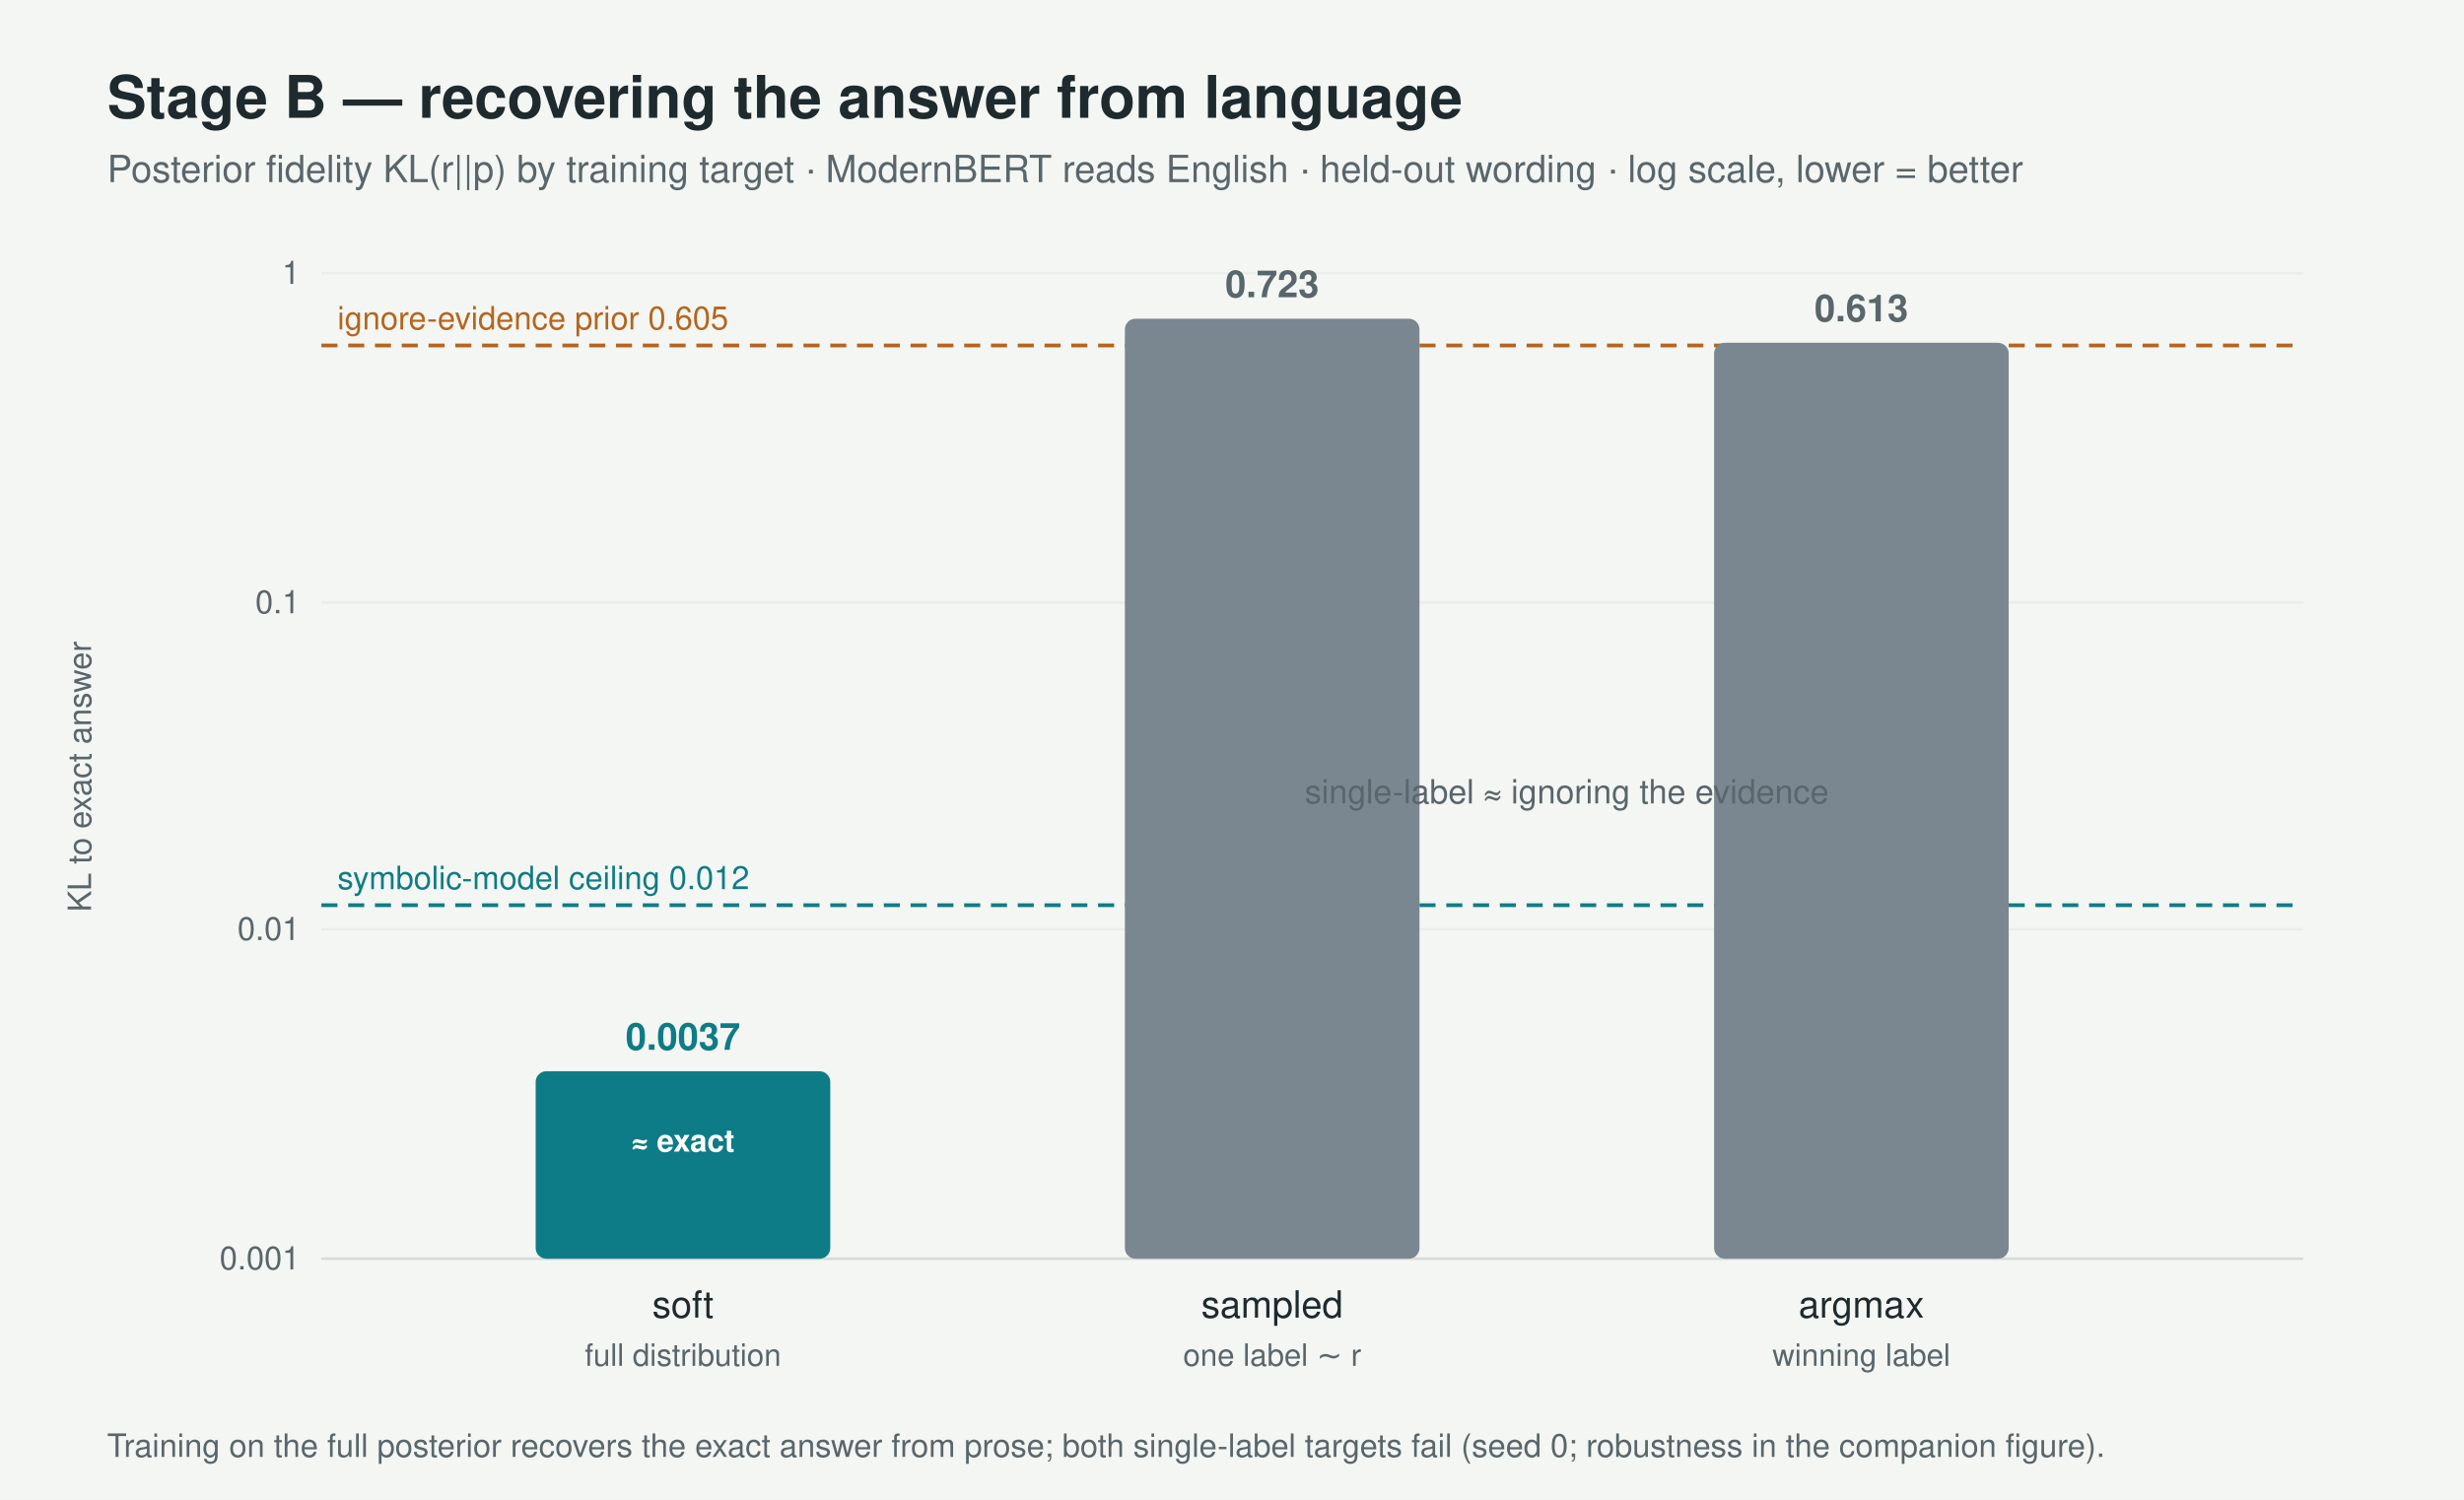
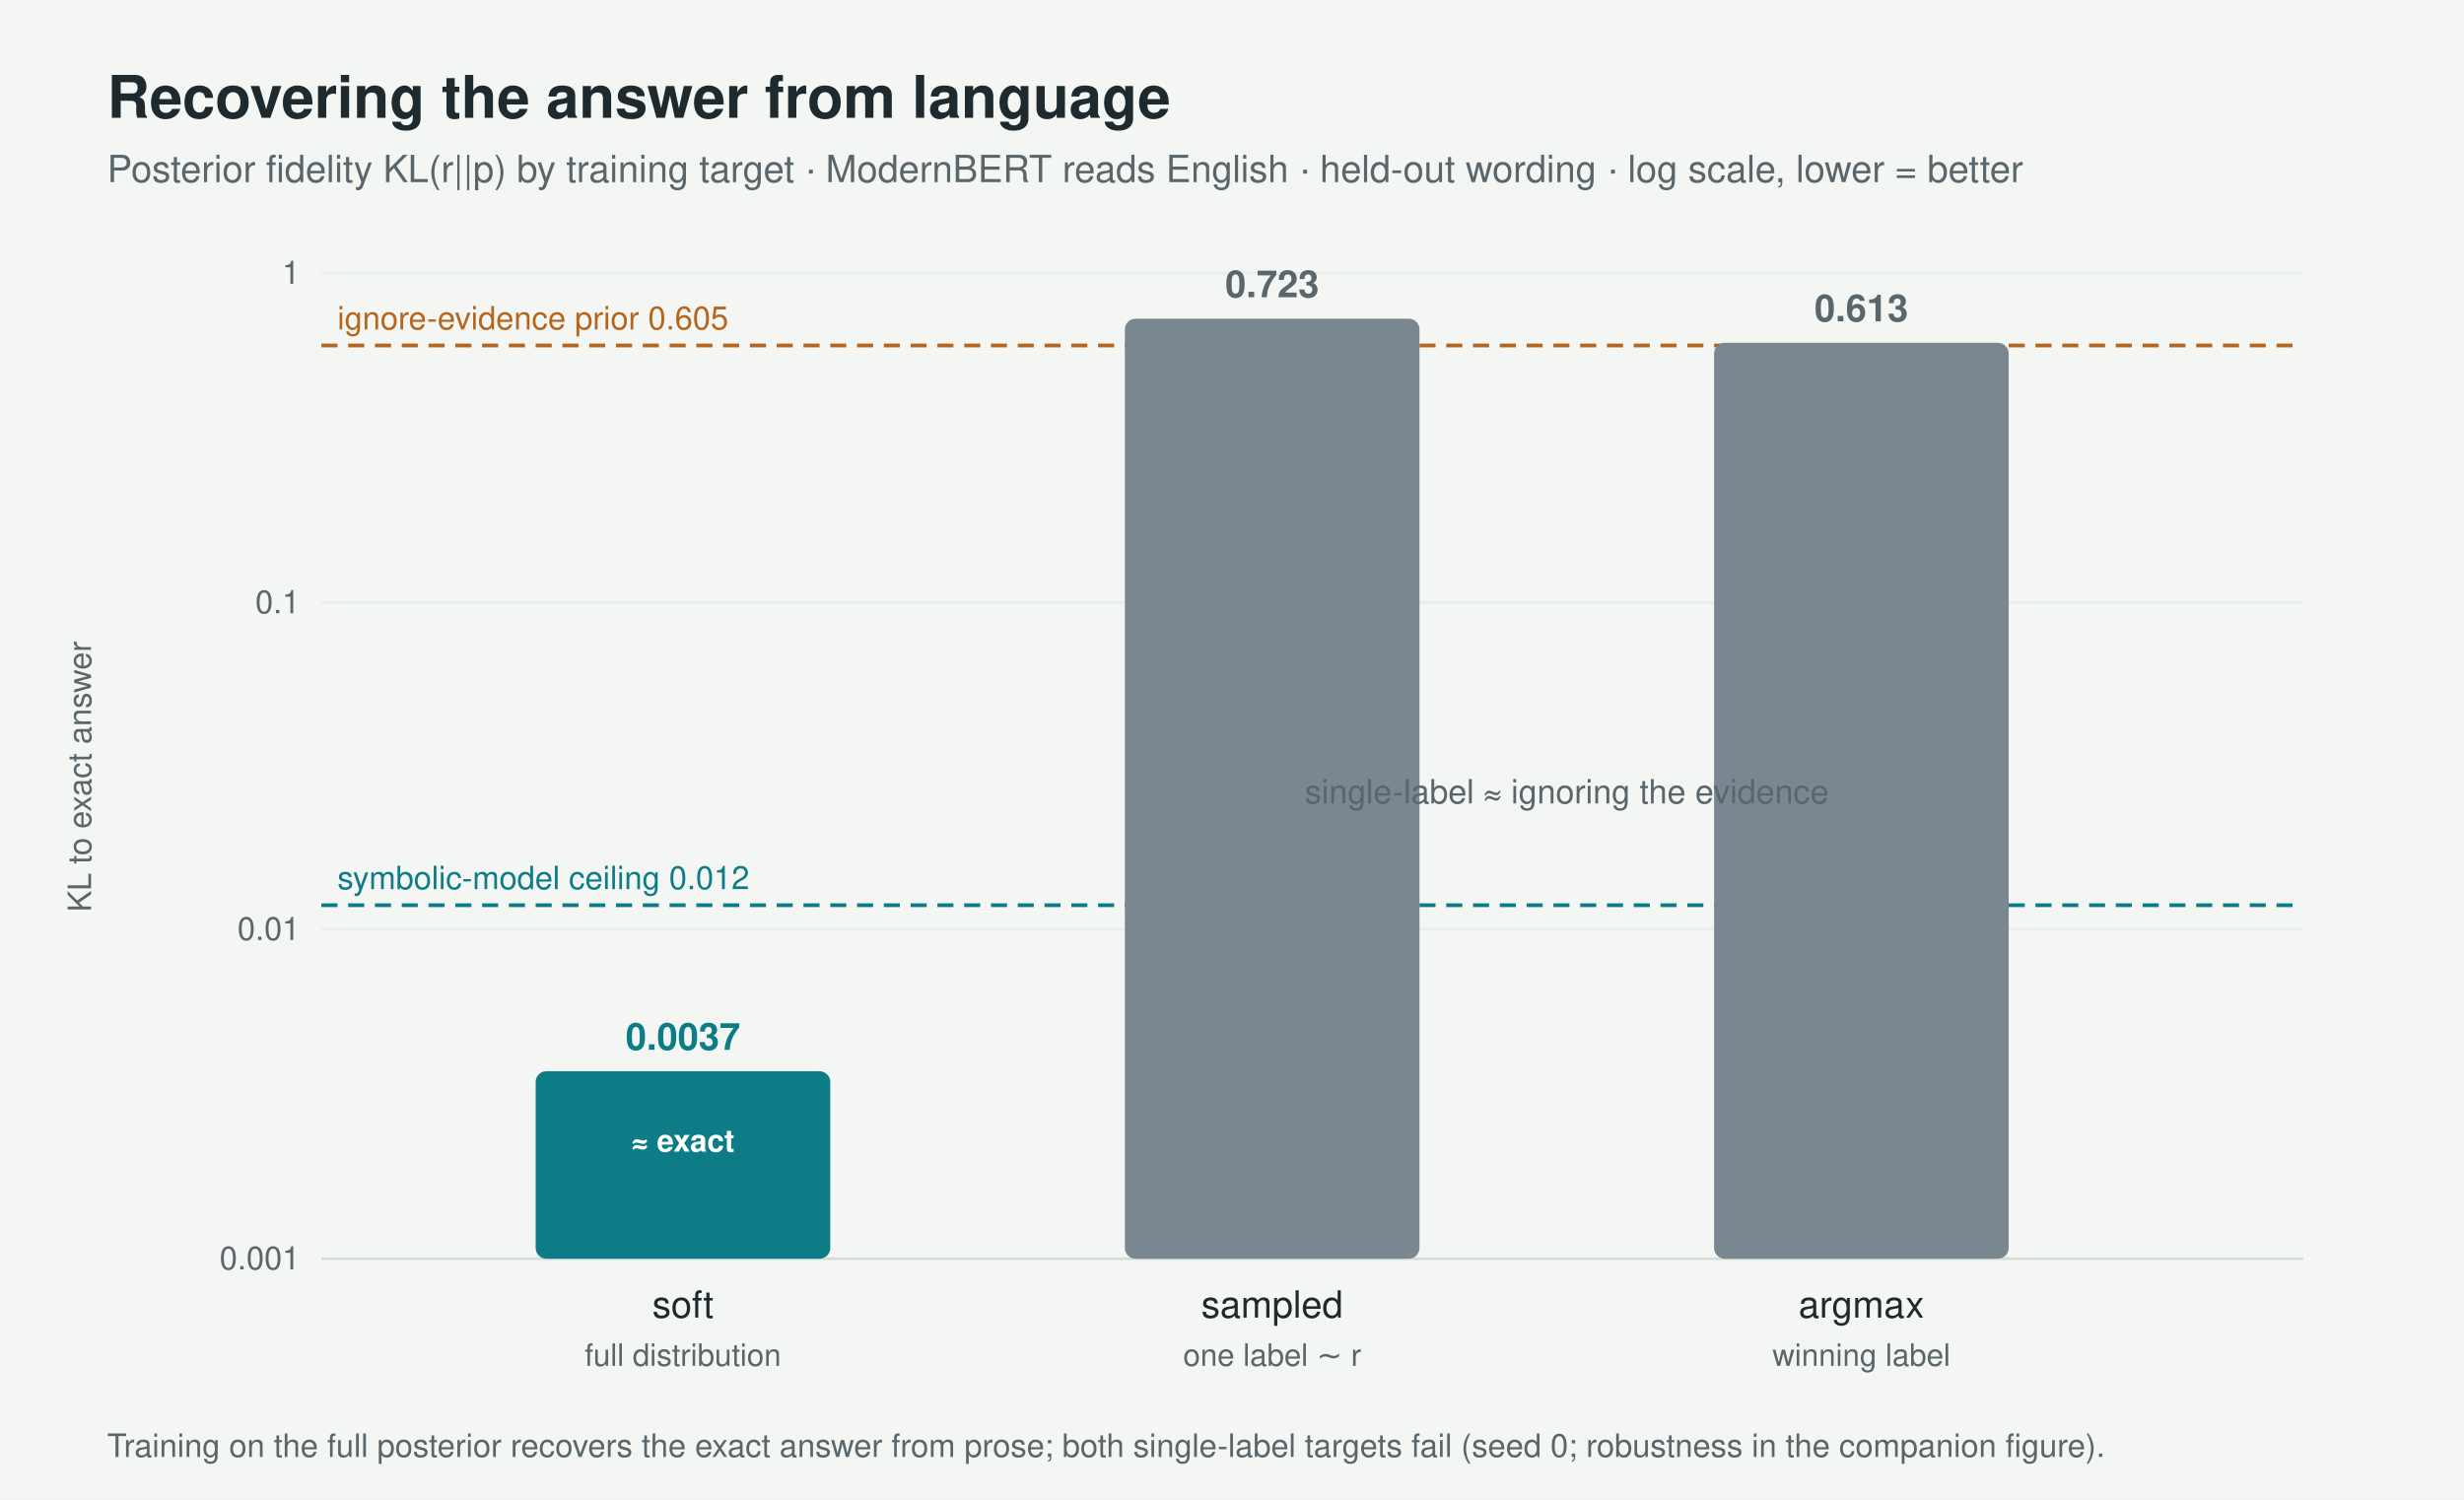
- <svg xmlns="http://www.w3.org/2000/svg" viewBox="0 0 920 560" font-family="ui-sans-serif, -apple-system, Segoe UI, Helvetica, Arial, sans-serif" role="img" aria-label="Stage B posterior fidelity by training target, held-out wording, log scale. soft KL 0.0037 sits below the symbolic-model ceiling of 0.012; sampled KL 0.723 and argmax KL 0.613 sit at the ignore-evidence prior baseline of 0.605. Lower is better.">
+ <svg xmlns="http://www.w3.org/2000/svg" viewBox="0 0 920 560" font-family="ui-sans-serif, -apple-system, Segoe UI, Helvetica, Arial, sans-serif" role="img" aria-label="Posterior fidelity by training target, held-out wording, log scale. soft KL 0.0037 sits below the symbolic-model ceiling of 0.012; sampled KL 0.723 and argmax KL 0.613 sit at the ignore-evidence prior baseline of 0.605. Lower is better.">
  <rect x="0" y="0" width="920" height="560" fill="#F4F6F3" />
-   <text x="40" y="44" font-size="22" font-weight="700" fill="#1E2A2E">Stage B — recovering the answer from language</text>
+   <text x="40" y="44" font-size="22" font-weight="700" fill="#1E2A2E">Recovering the answer from language</text>
  <text x="40" y="68" font-size="14" fill="#59666B">Posterior fidelity KL(r||p) by training target · ModernBERT reads English · held-out wording · log scale, lower = better</text>
  <g font-size="12" fill="#59666B">
    <line x1="120" y1="470" x2="860" y2="470" stroke="#D6DCD8" />
    <text x="112" y="474" text-anchor="end">0.001</text>
    <line x1="120" y1="347" x2="860" y2="347" stroke="#EAEEEB" />
    <text x="112" y="351" text-anchor="end">0.01</text>
    <line x1="120" y1="225" x2="860" y2="225" stroke="#EAEEEB" />
    <text x="112" y="229" text-anchor="end">0.1</text>
    <line x1="120" y1="102" x2="860" y2="102" stroke="#EAEEEB" />
    <text x="112" y="106" text-anchor="end">1</text>
  </g>
  <text x="34" y="290" font-size="12" fill="#59666B" transform="rotate(-90 34 290)" text-anchor="middle">KL to exact answer</text>
  <line x1="120" y1="338" x2="860" y2="338" stroke="#0E7C86" stroke-width="1.4" stroke-dasharray="6 4" />
  <text x="126" y="332" font-size="12" fill="#0E7C86" text-anchor="start">symbolic-model ceiling  0.012</text>
  <line x1="120" y1="129" x2="860" y2="129" stroke="#B5651D" stroke-width="1.4" stroke-dasharray="6 4" />
  <text x="126" y="123" font-size="12" fill="#B5651D" text-anchor="start">ignore-evidence prior  0.605</text>
  <g>
    <rect x="200" y="400" width="110" height="70" rx="4" fill="#0E7C86" />
    <text x="255" y="392" font-size="14" font-weight="700" fill="#0E7C86" text-anchor="middle">0.0037</text>
    <text x="255" y="492" font-size="14" fill="#1E2A2E" text-anchor="middle">soft</text>
    <text x="255" y="510" font-size="11.5" fill="#59666B" text-anchor="middle">full distribution</text>
    <rect x="420" y="119" width="110" height="351" rx="4" fill="#7A8791" />
    <text x="475" y="111" font-size="14" font-weight="700" fill="#59666B" text-anchor="middle">0.723</text>
    <text x="475" y="492" font-size="14" fill="#1E2A2E" text-anchor="middle">sampled</text>
    <text x="475" y="510" font-size="11.5" fill="#59666B" text-anchor="middle">one label ∼ r</text>
    <rect x="640" y="128" width="110" height="342" rx="4" fill="#7A8791" />
    <text x="695" y="120" font-size="14" font-weight="700" fill="#59666B" text-anchor="middle">0.613</text>
    <text x="695" y="492" font-size="14" fill="#1E2A2E" text-anchor="middle">argmax</text>
    <text x="695" y="510" font-size="11.5" fill="#59666B" text-anchor="middle">winning label</text>
  </g>
  <text x="255" y="430" font-size="11.5" fill="#ffffff" text-anchor="middle" font-weight="700">≈ exact</text>
  <text x="585" y="300" font-size="12.5" fill="#59666B" text-anchor="middle">single-label ≈ ignoring the evidence</text>
  <text x="40" y="544" font-size="12" fill="#59666B">Training on the full posterior recovers the exact answer from prose; both single-label targets fail (seed 0; robustness in the companion figure).</text>
</svg>
